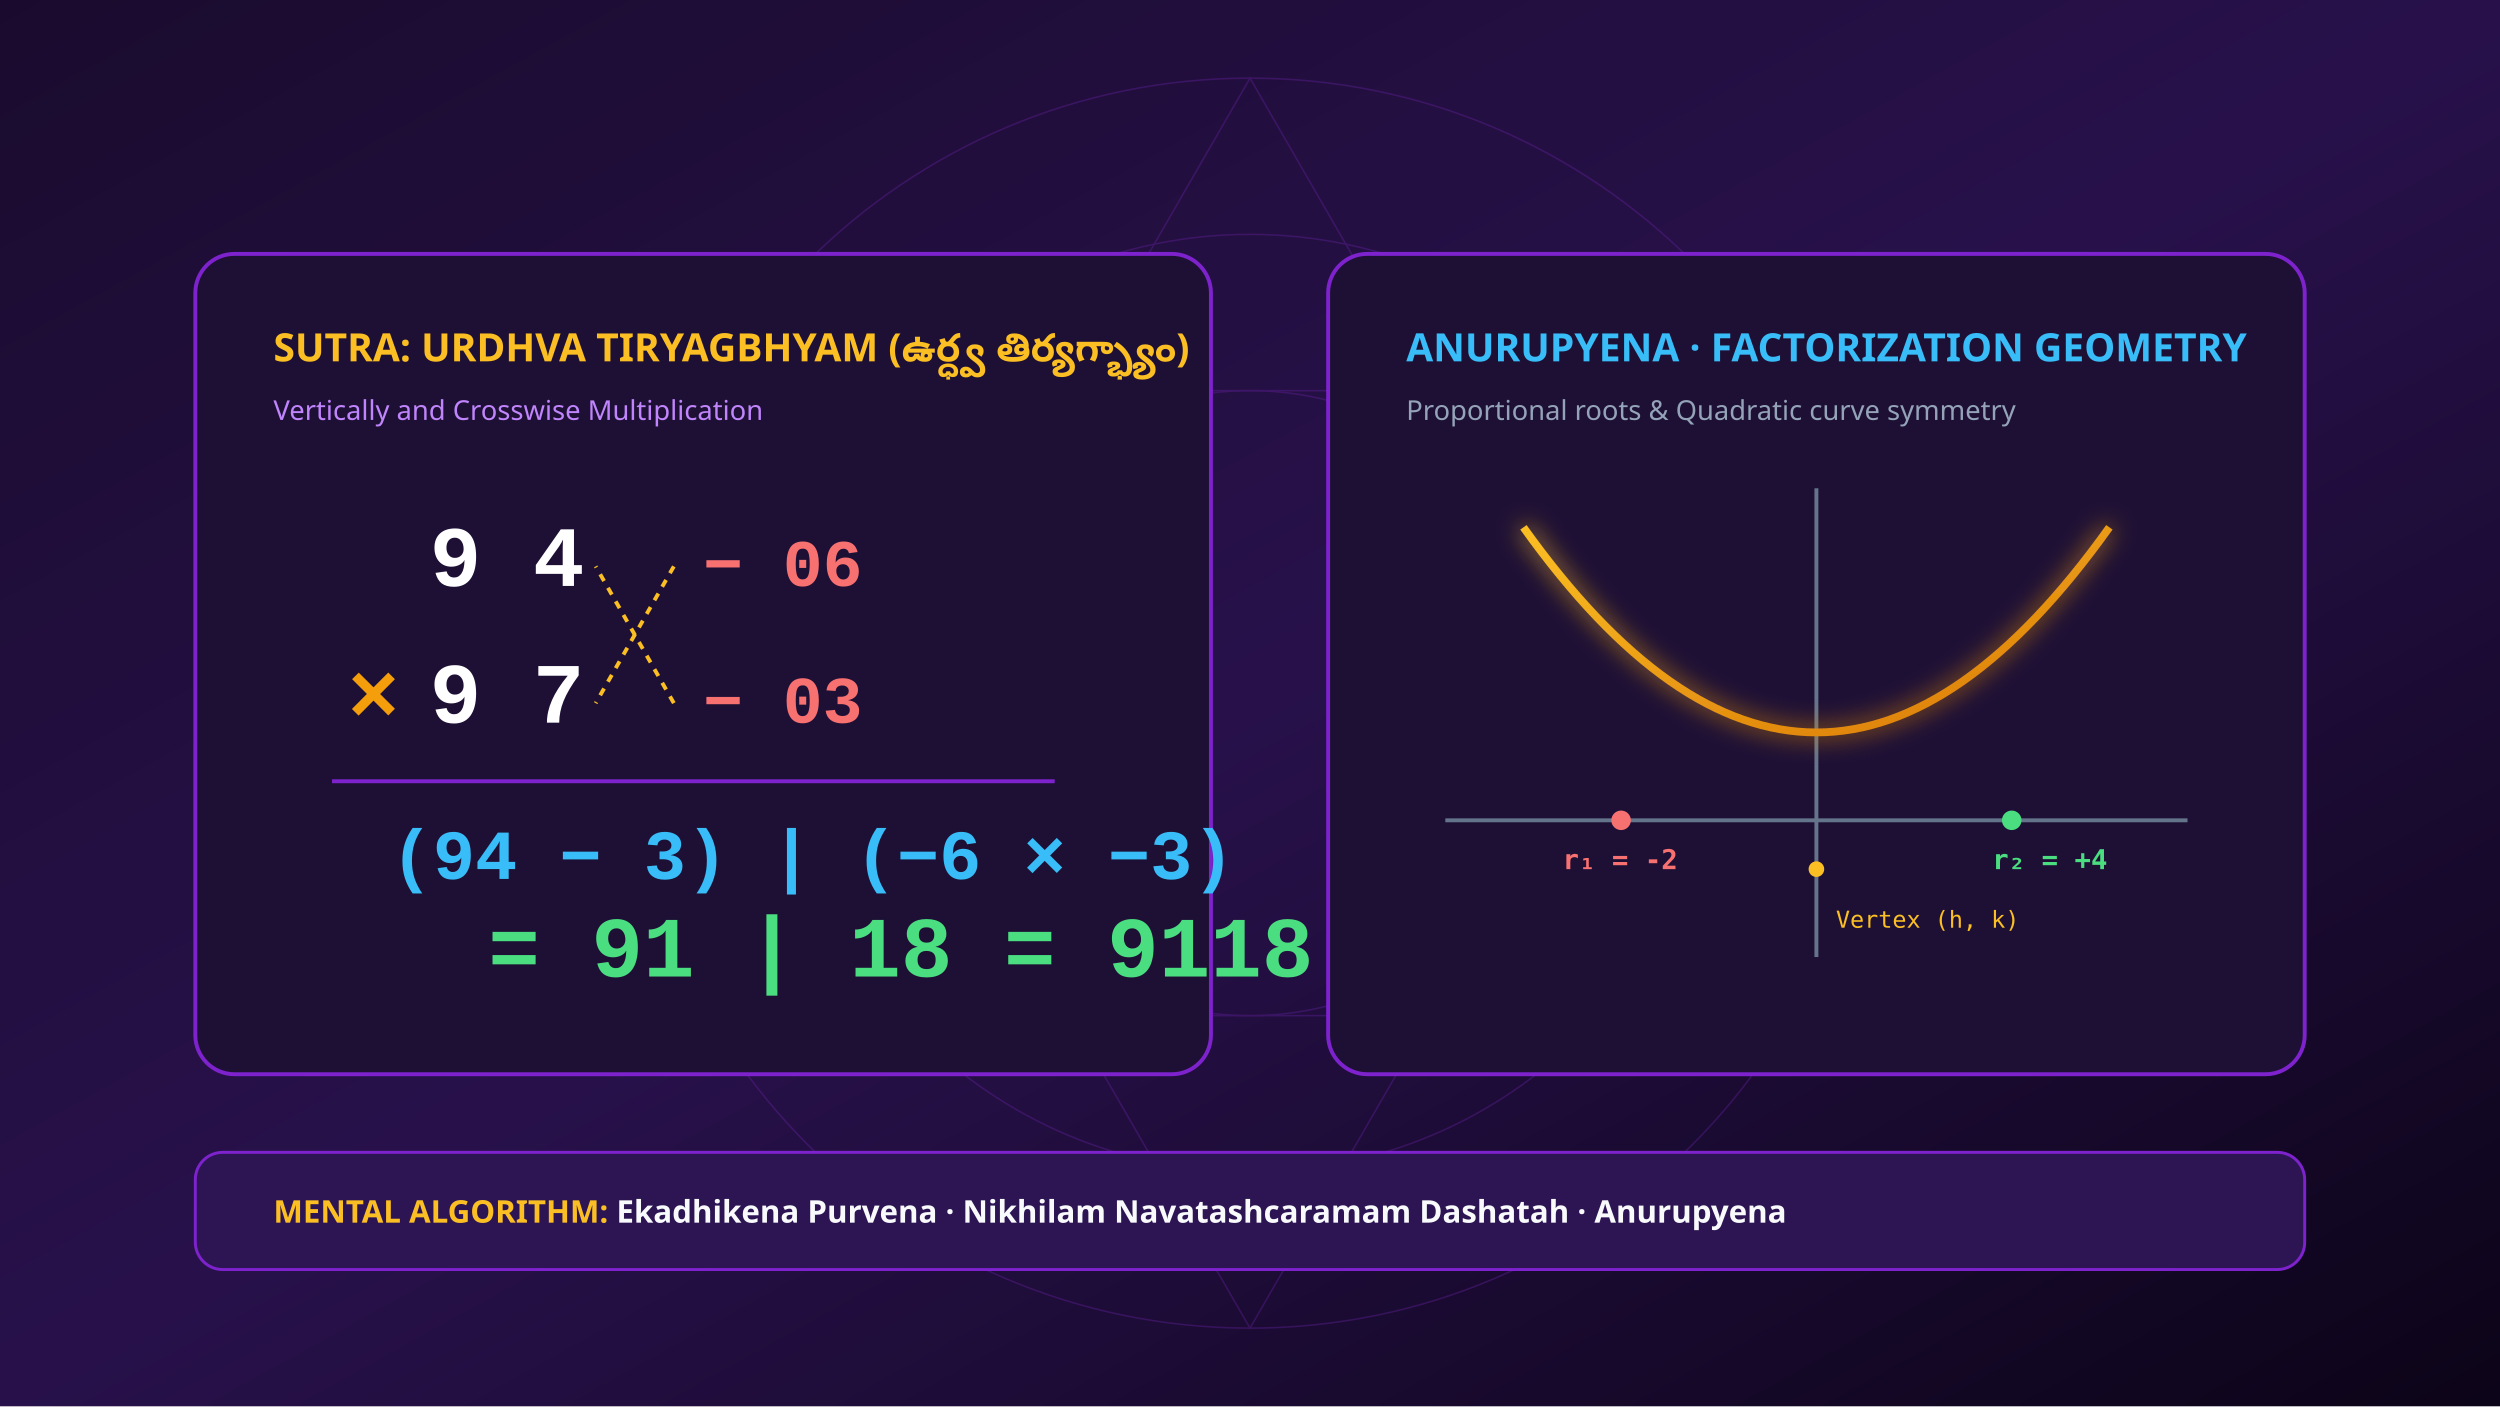
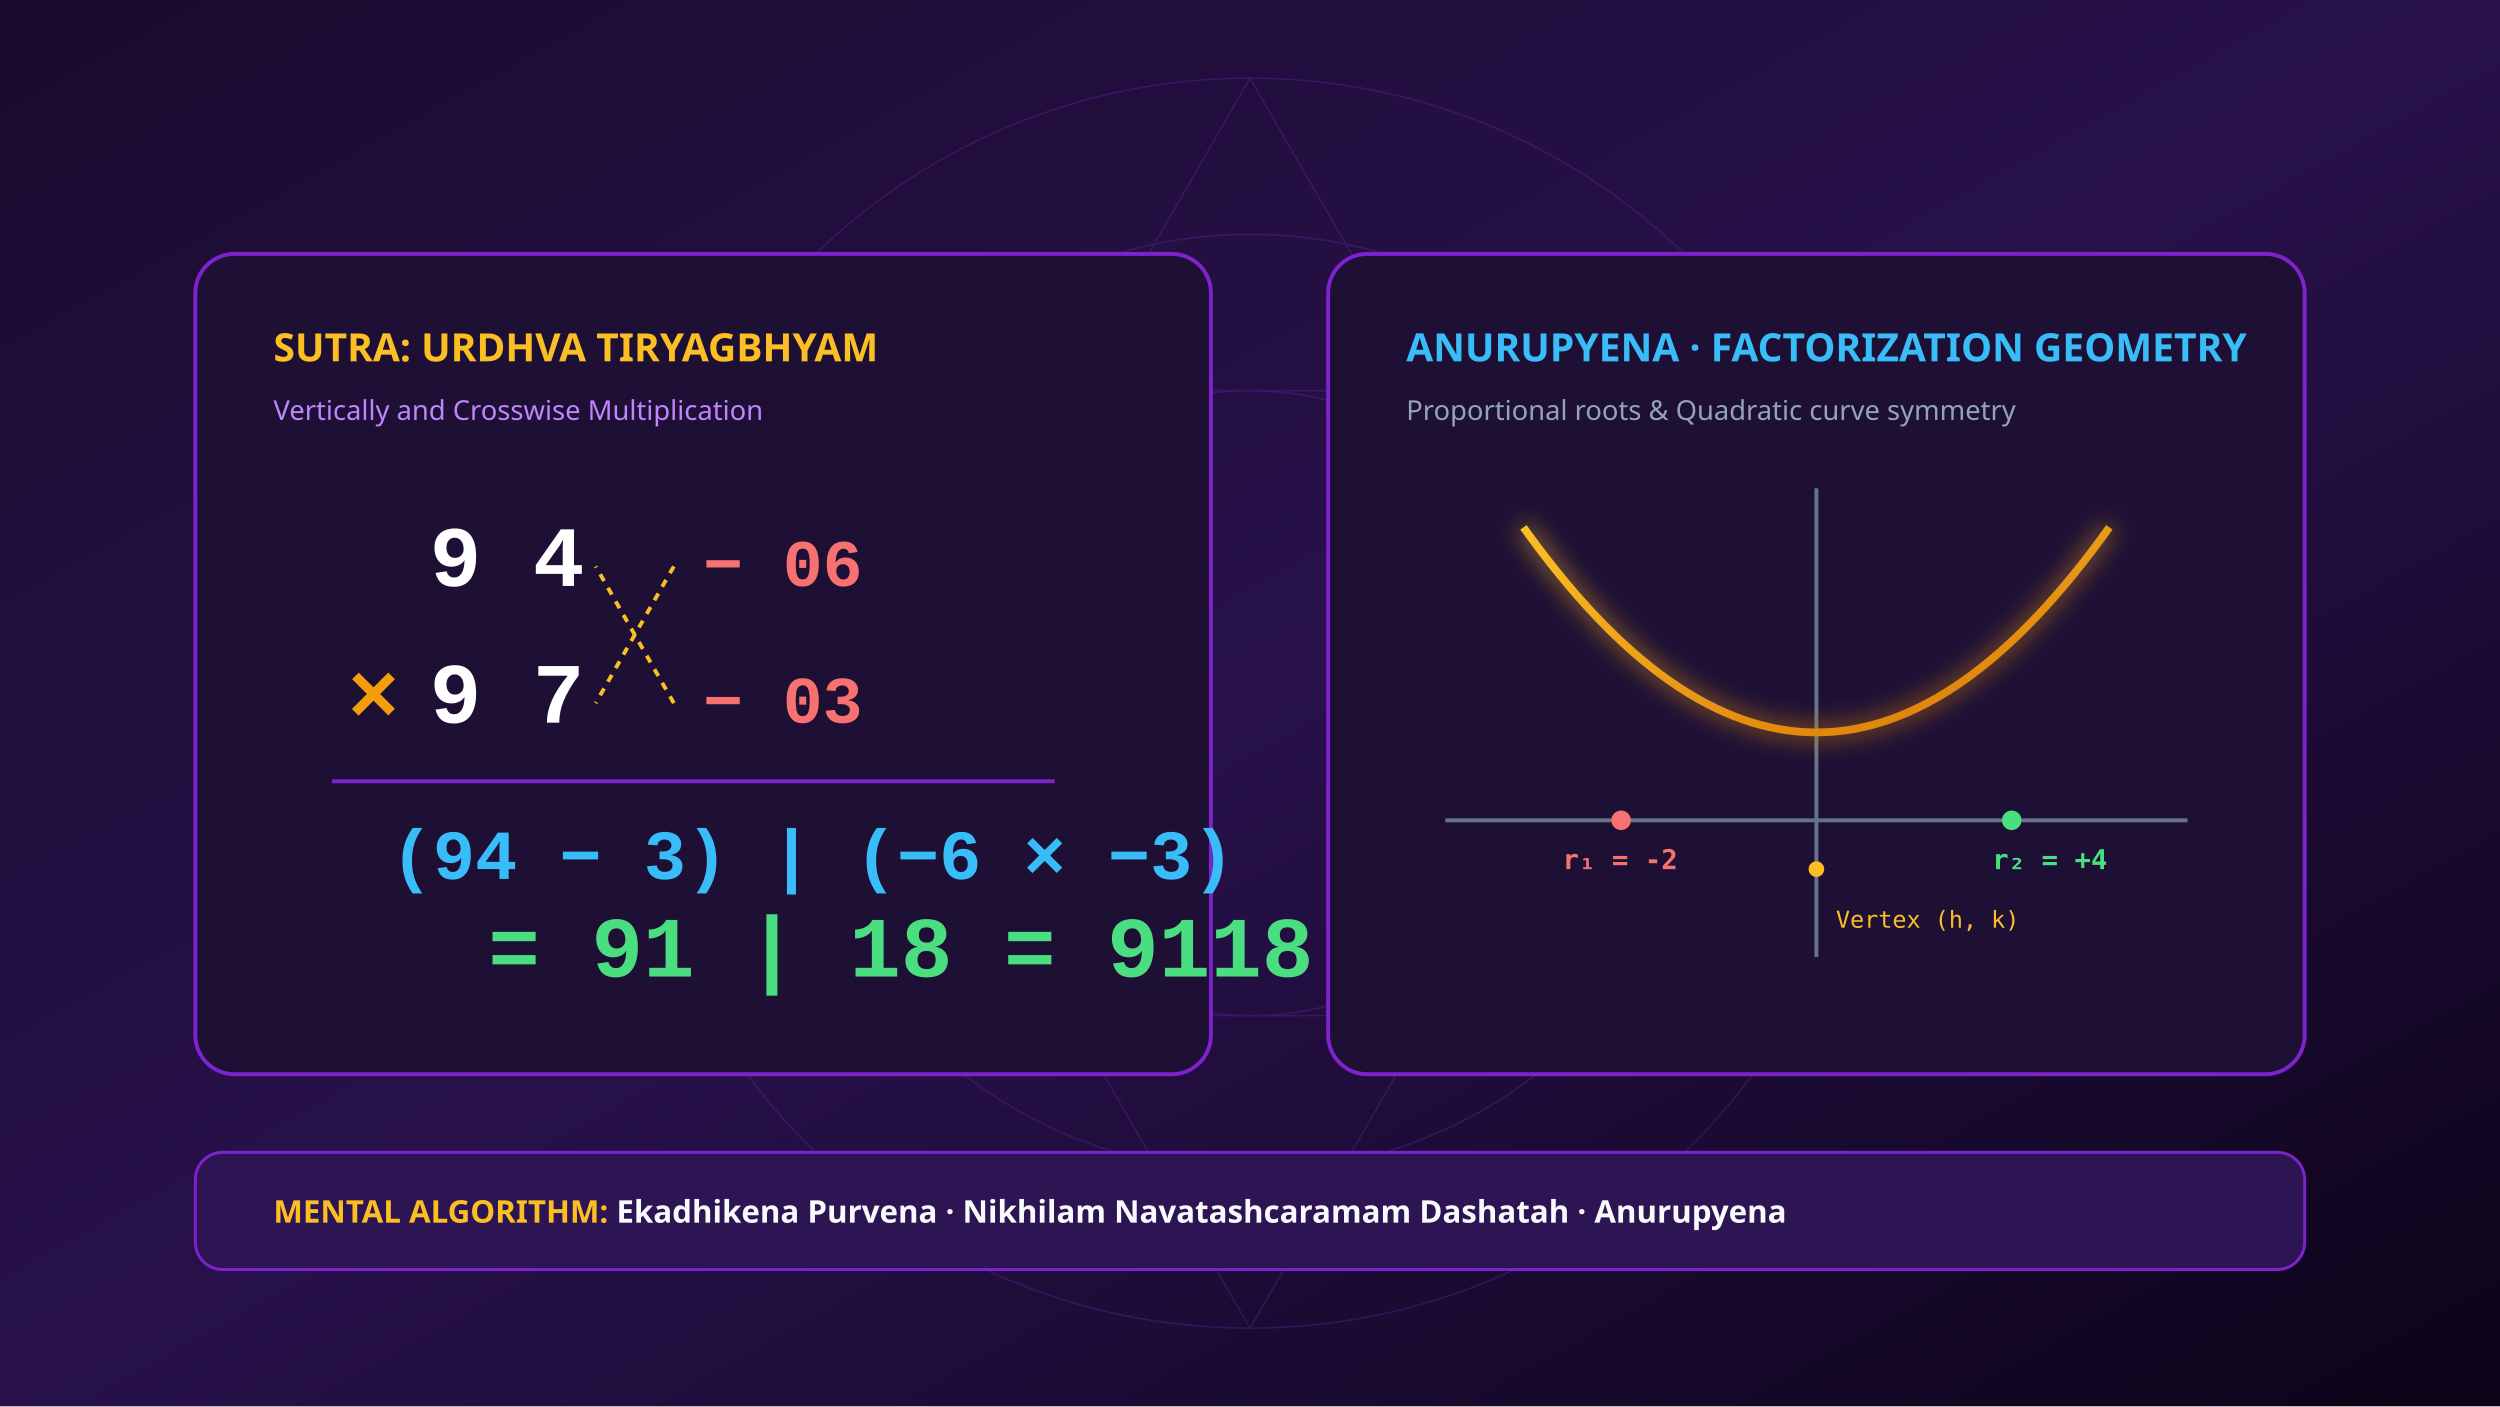
<svg xmlns="http://www.w3.org/2000/svg" viewBox="0 0 1280 720" width="1280" height="720">
  <defs>
    <linearGradient id="vedicBg" x1="0%" y1="0%" x2="100%" y2="100%">
      <stop offset="0%" stop-color="#1a0b2e" />
      <stop offset="50%" stop-color="#28114b" />
      <stop offset="100%" stop-color="#0c0418" />
    </linearGradient>
    <linearGradient id="goldGrad" x1="0%" y1="0%" x2="100%" y2="100%">
      <stop offset="0%" stop-color="#fbbf24" />
      <stop offset="100%" stop-color="#d97706" />
    </linearGradient>
    <filter id="purpleGlow" x="-20%" y="-20%" width="140%" height="140%">
      <feGaussianBlur stdDeviation="6" result="blur" />
      <feComposite in="SourceGraphic" in2="blur" operator="over" />
    </filter>
  </defs>
  <rect width="1280" height="720" fill="url(#vedicBg)" />
  <g stroke="#6b21a8" stroke-width="0.8" opacity="0.35">
    <circle cx="640" cy="360" r="320" fill="none" />
    <circle cx="640" cy="360" r="240" fill="none" />
    <circle cx="640" cy="360" r="160" fill="none" />
    <polygon points="640,40 917,520 363,520" fill="none" />
    <polygon points="640,680 917,200 363,200" fill="none" />
  </g>
  <g transform="translate(100, 130)">
    <rect width="520" height="420" rx="20" fill="#1e1035" stroke="#7e22ce" stroke-width="2" />
    <text x="40" y="55" font-family="system-ui, sans-serif" font-size="20" fill="#fbbf24" font-weight="bold">
-       SUTRA: URDHVA TIRYAGBHYAM (ఉర్ధ్వ తిర్యగ్భ్యాం)
+       SUTRA: URDHVA TIRYAGBHYAM
    </text>
    <text x="40" y="85" font-family="system-ui, sans-serif" font-size="14" fill="#c084fc">
      Vertically and Crosswise Multiplication
    </text>
    <g transform="translate(60, 110)">
      <text x="60" y="60" font-family="'Courier New', monospace" font-size="44" fill="#ffffff" font-weight="bold">9 4</text>
      <text x="18" y="130" font-family="'Courier New', monospace" font-size="44" fill="#f59e0b" font-weight="bold">×</text>
      <text x="60" y="130" font-family="'Courier New', monospace" font-size="44" fill="#ffffff" font-weight="bold">9 7</text>
      <g transform="translate(180, 0)">
        <text x="20" y="60" font-family="'Courier New', monospace" font-size="34" fill="#f87171" font-weight="bold">− 06</text>
        <text x="20" y="130" font-family="'Courier New', monospace" font-size="34" fill="#f87171" font-weight="bold">− 03</text>
        <line x1="5" y1="50" x2="-35" y2="120" stroke="#fbbf24" stroke-width="2" stroke-dasharray="4 4" />
        <line x1="5" y1="120" x2="-35" y2="50" stroke="#fbbf24" stroke-width="2" stroke-dasharray="4 4" />
      </g>
      <line x1="10" y1="160" x2="380" y2="160" stroke="#7e22ce" stroke-width="2" />
      <text x="40" y="210" font-family="'Courier New', monospace" font-size="36" fill="#38bdf8" font-weight="bold">
        (94 − 3) | (−6 × −3)
      </text>
      <text x="90" y="260" font-family="'Courier New', monospace" font-size="44" fill="#4ade80" font-weight="bold">
        = 91 | 18 = 9118
      </text>
    </g>
  </g>
  <g transform="translate(680, 130)">
    <rect width="500" height="420" rx="20" fill="#1e1035" stroke="#7e22ce" stroke-width="2" />
    <text x="40" y="55" font-family="system-ui, sans-serif" font-size="20" fill="#38bdf8" font-weight="bold">
      ANURUPYENA · FACTORIZATION GEOMETRY
    </text>
    <text x="40" y="85" font-family="system-ui, sans-serif" font-size="14" fill="#94a3b8">
      Proportional roots &amp; Quadratic curve symmetry
    </text>
    <g transform="translate(40, 110)">
      <line x1="20" y1="180" x2="400" y2="180" stroke="#64748b" stroke-width="2" />
      <line x1="210" y1="10" x2="210" y2="250" stroke="#64748b" stroke-width="2" />
      <path d="M 60 30 Q 210 240 360 30" fill="none" stroke="url(#goldGrad)" stroke-width="4" filter="url(#purpleGlow)" />
      <circle cx="110" cy="180" r="5" fill="#f87171" />
      <circle cx="310" cy="180" r="5" fill="#4ade80" />
      <text x="80" y="205" font-family="monospace" font-size="14" fill="#f87171" font-weight="bold">r₁ = -2</text>
      <text x="300" y="205" font-family="monospace" font-size="14" fill="#4ade80" font-weight="bold">r₂ = +4</text>
      <circle cx="210" cy="205" r="4" fill="#fbbf24" />
      <text x="220" y="235" font-family="monospace" font-size="12" fill="#fbbf24">Vertex (h, k)</text>
    </g>
  </g>
  <g transform="translate(100, 590)">
    <rect width="1080" height="60" rx="14" fill="#2d1554" stroke="#7e22ce" stroke-width="1.5" />
    <text x="40" y="36" font-family="system-ui, sans-serif" font-size="16" fill="#f8fafc" font-weight="600">
      <tspan fill="#fbbf24">MENTAL ALGORITHM:</tspan> Ekadhikena Purvena · Nikhilam Navatashcaramam Dashatah · Anurupyena
    </text>
  </g>
</svg>
